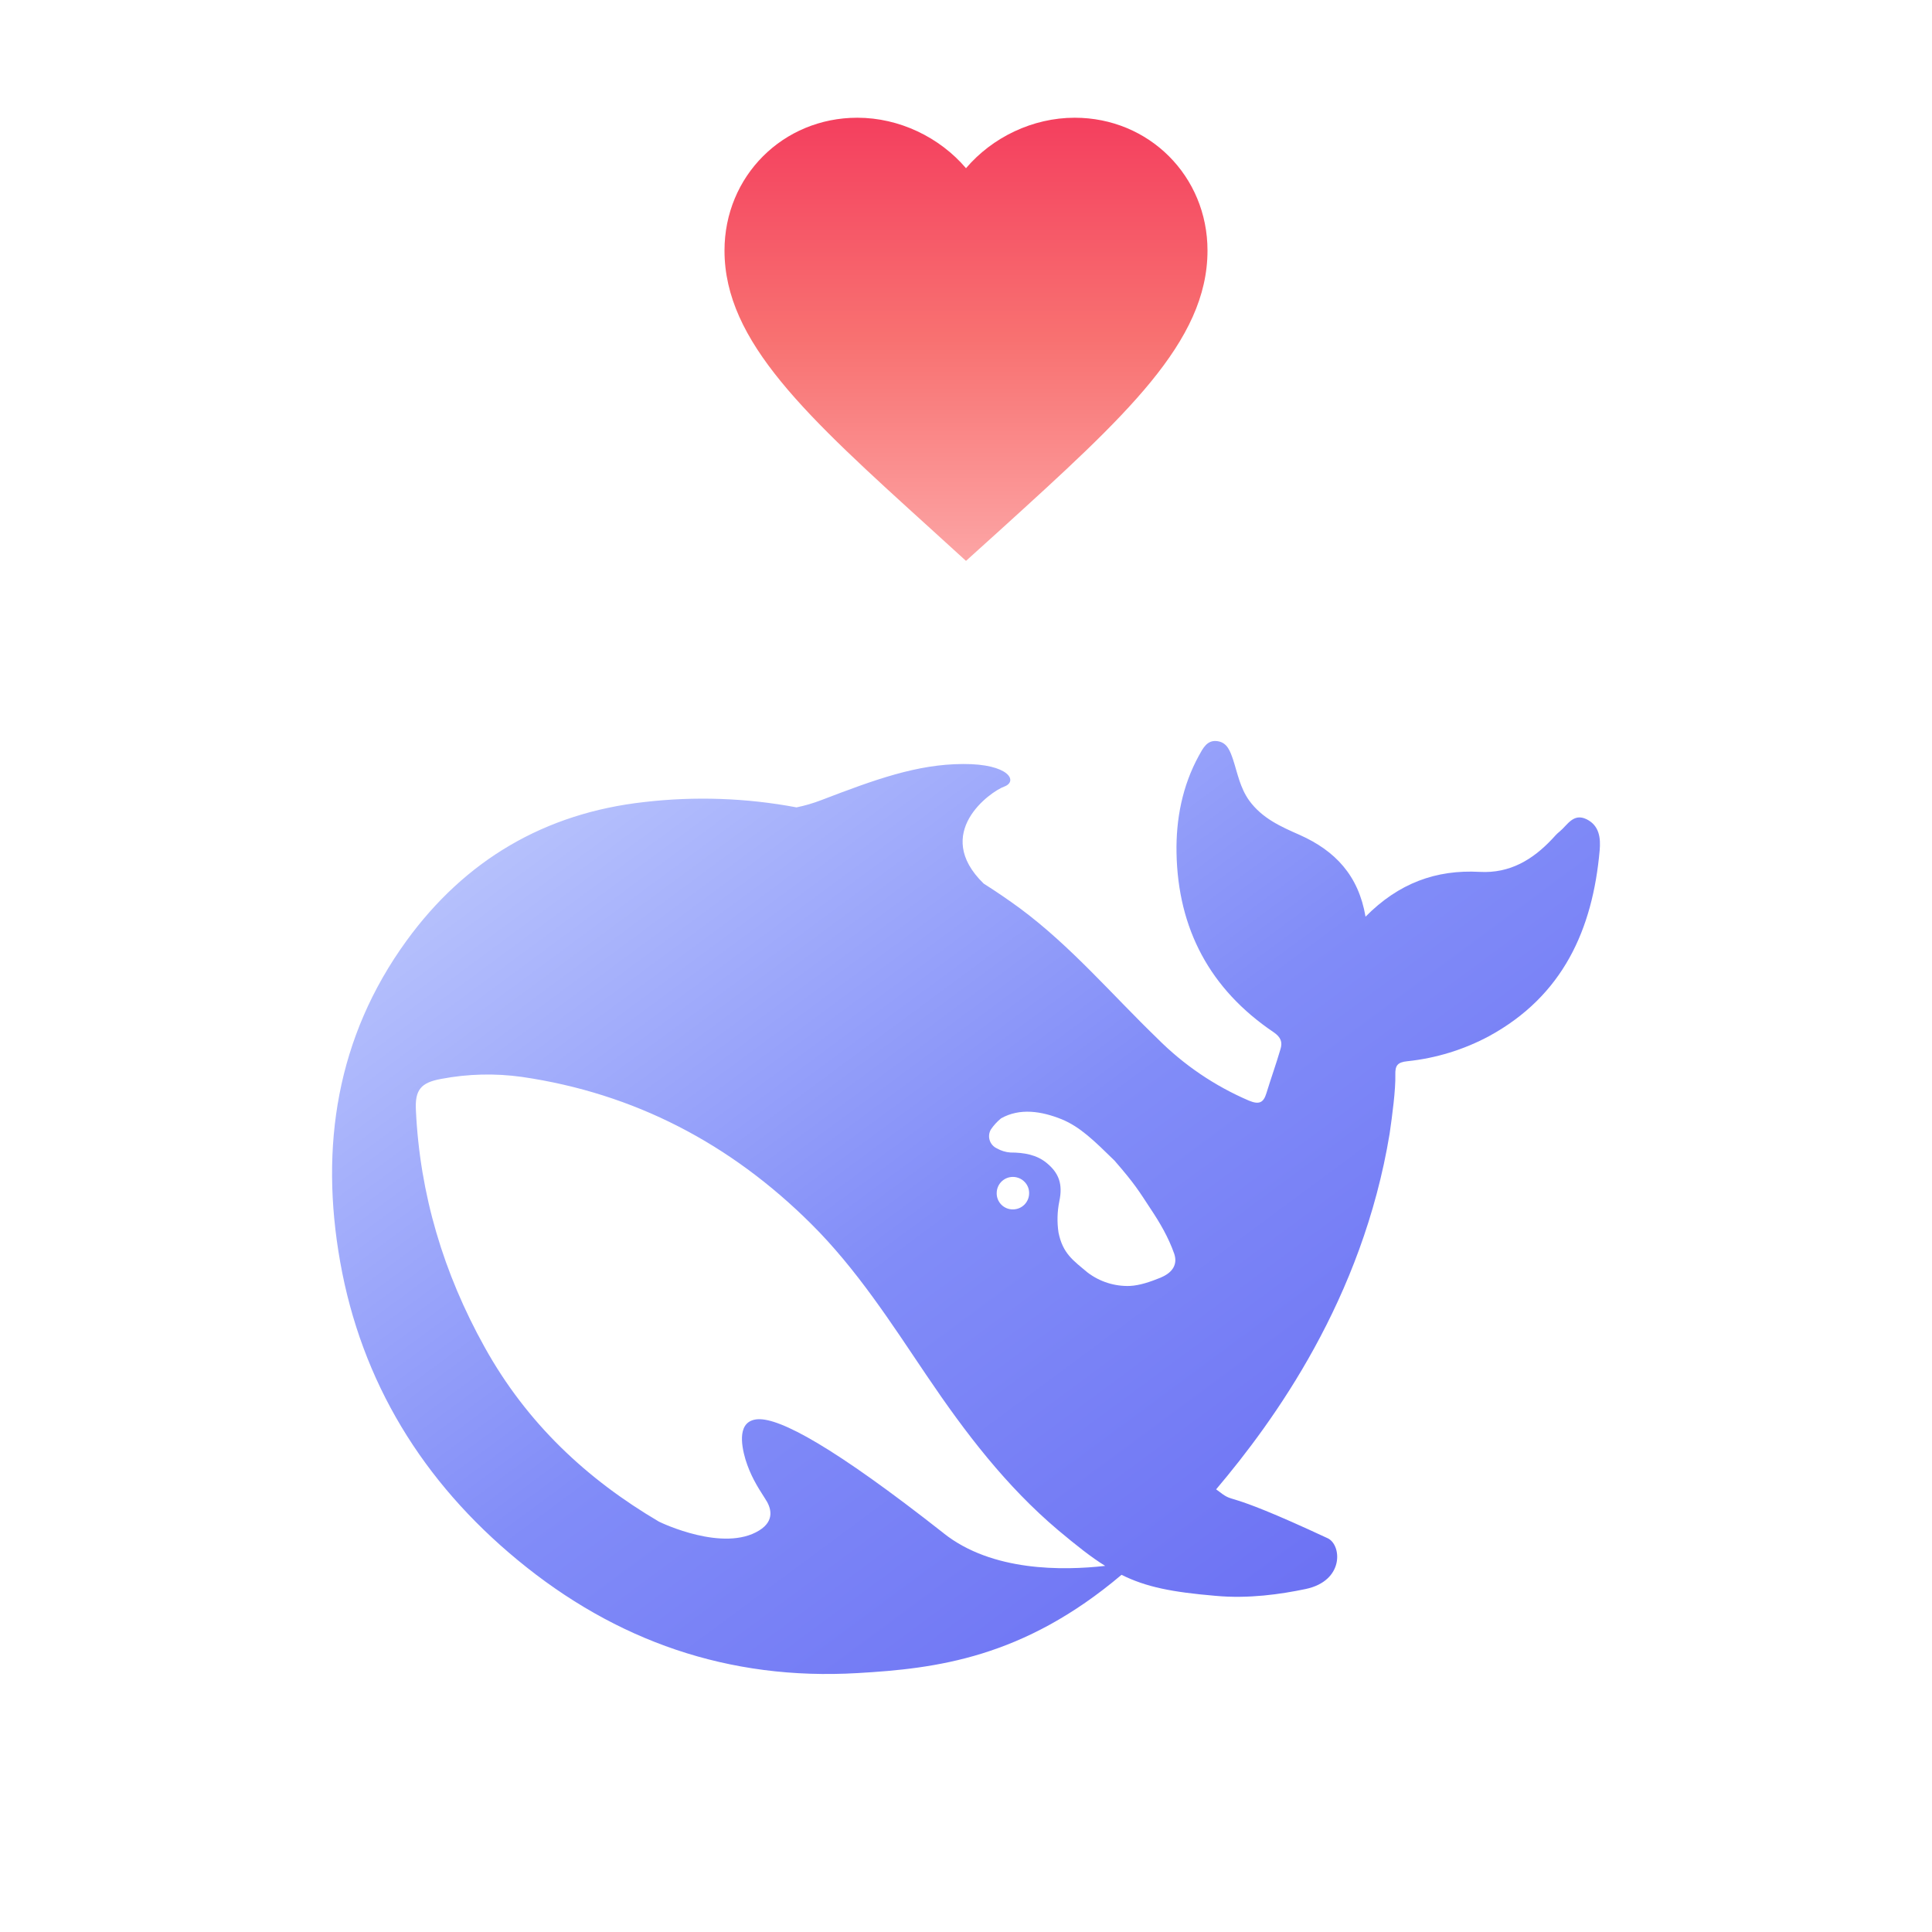
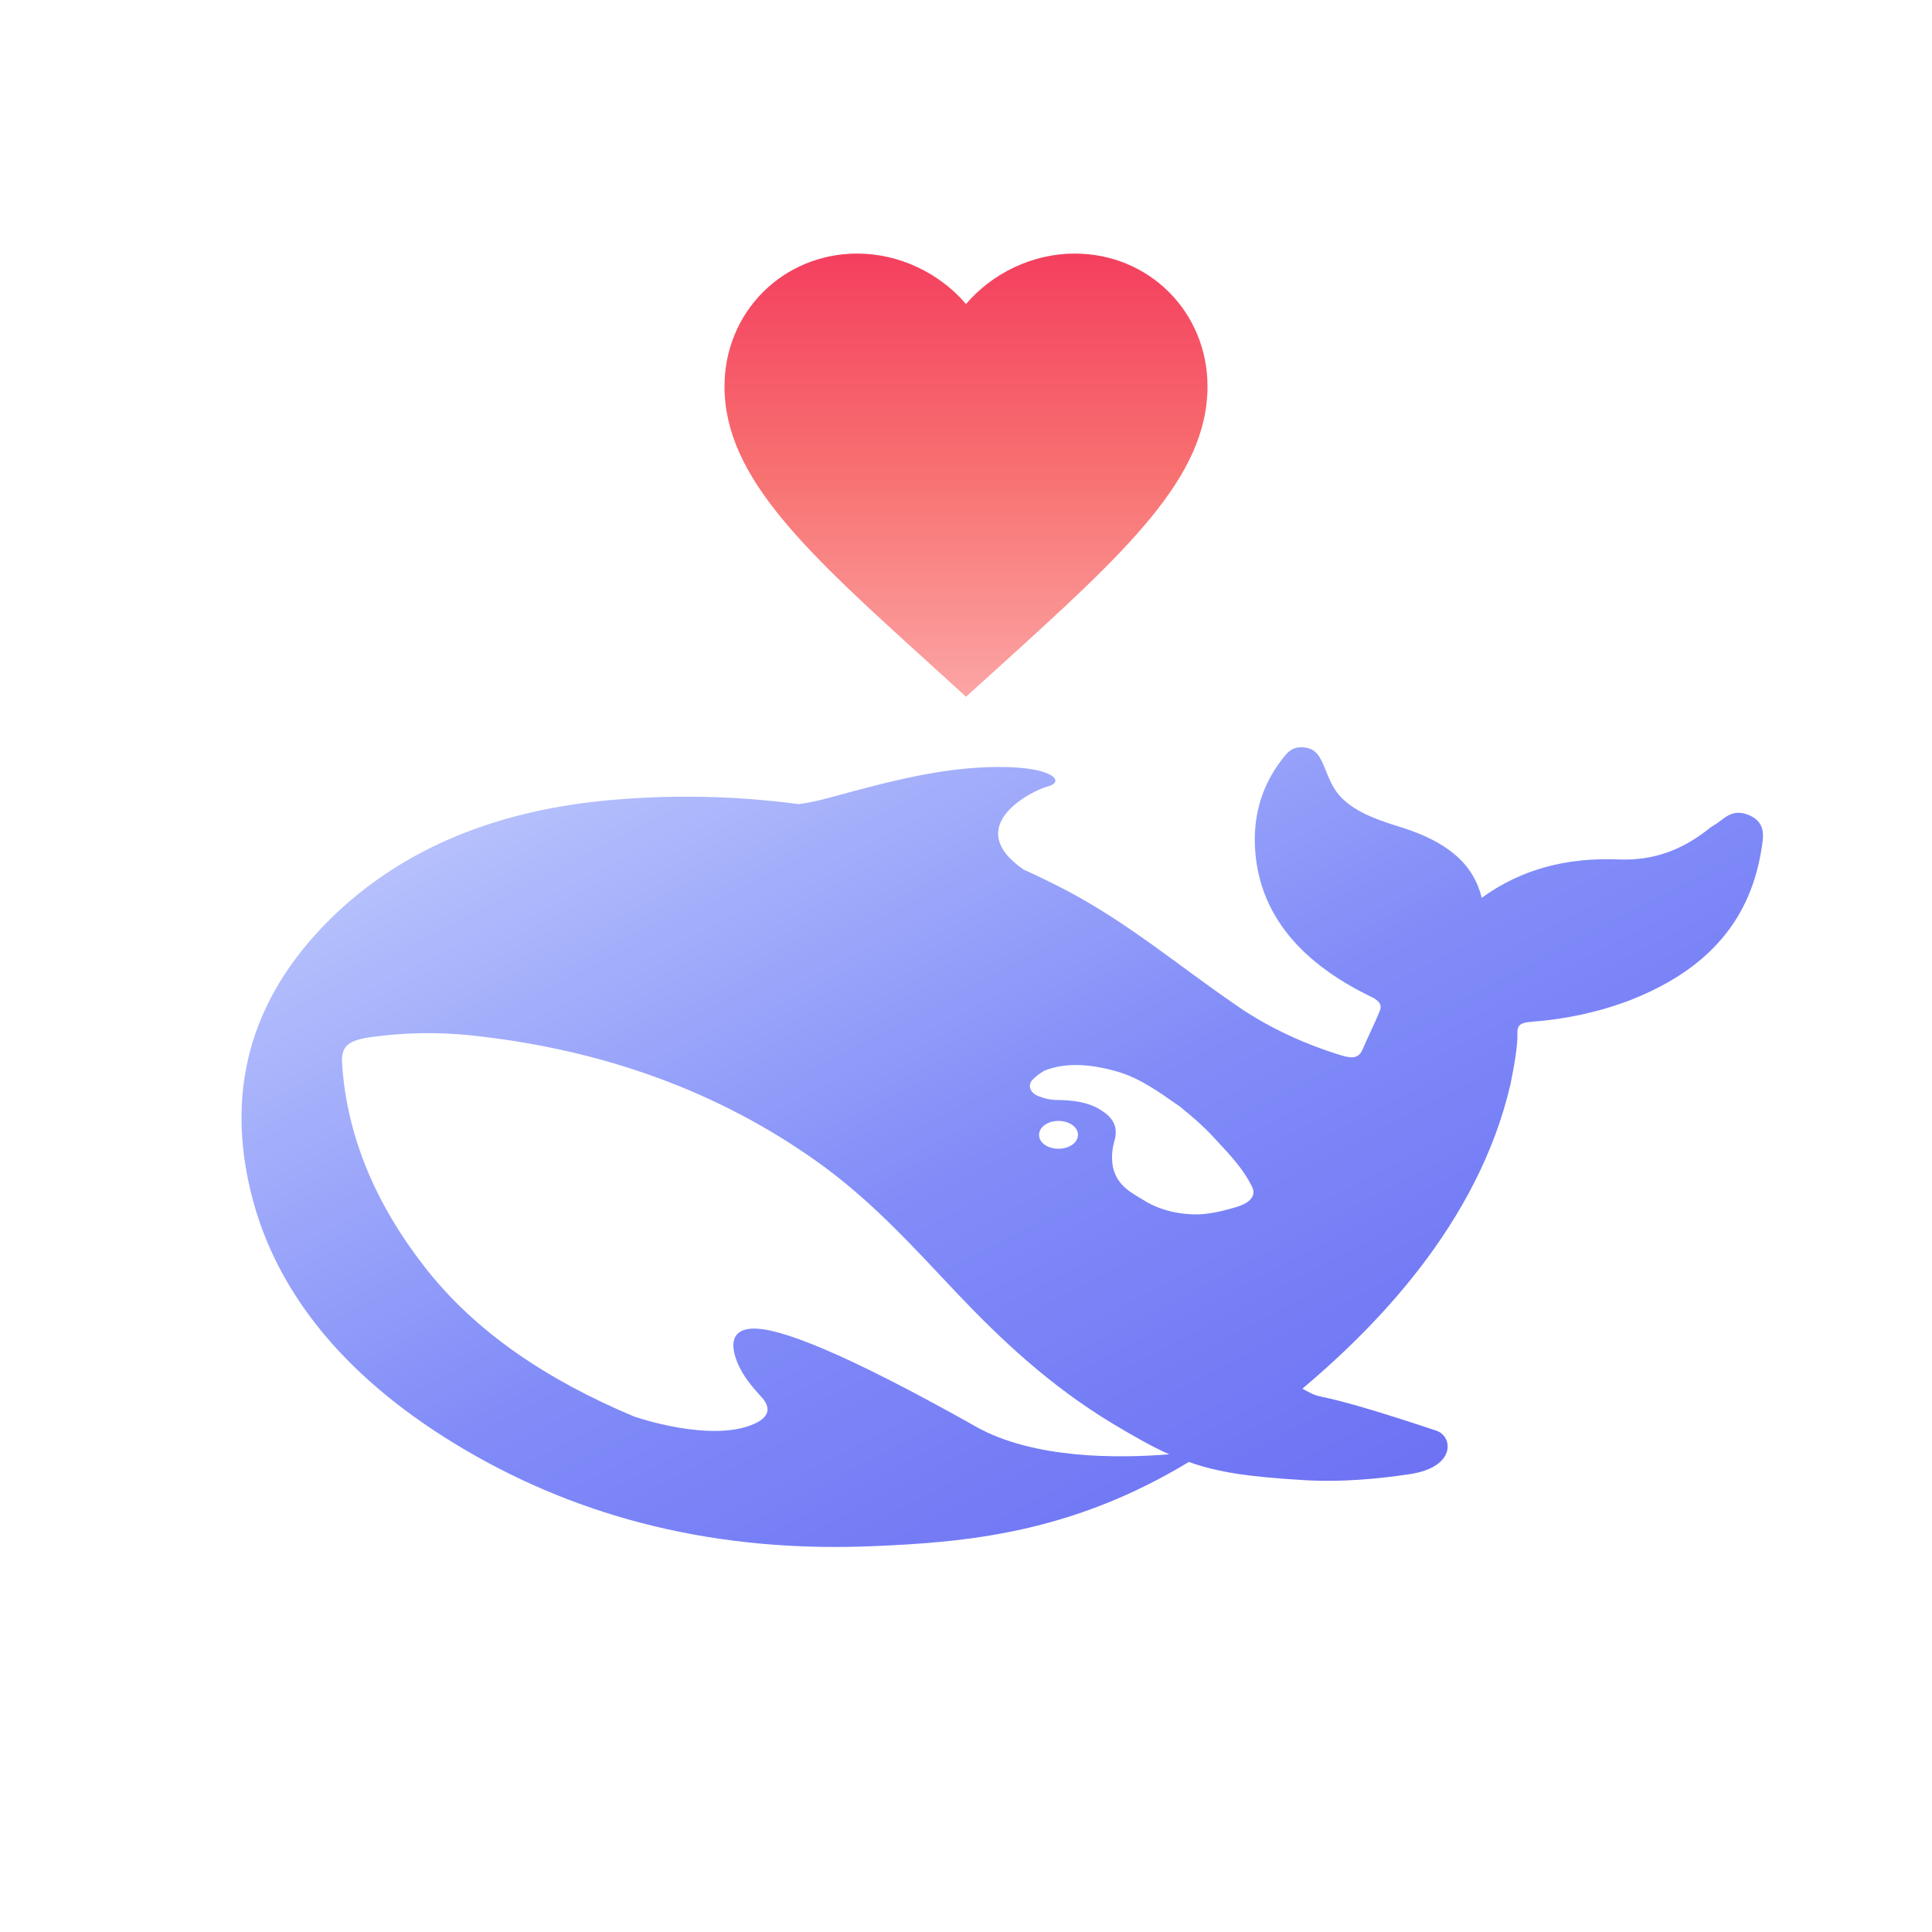
<svg xmlns="http://www.w3.org/2000/svg" viewBox="0 0 64 64" role="img" aria-label="HarnessPack">
  <defs>
    <linearGradient id="hp-whale" x1="0" y1="0" x2="1" y2="1">
      <stop offset="0" stop-color="#c7d2fe" />
      <stop offset="0.5" stop-color="#818cf8" />
      <stop offset="1" stop-color="#6366f1" />
    </linearGradient>
    <linearGradient id="hp-heart" x1="0" y1="0" x2="0" y2="1">
      <stop offset="0" stop-color="#f43f5e" />
      <stop offset="0.5" stop-color="#f87171" />
      <stop offset="1" stop-color="#fca5a5" />
    </linearGradient>
  </defs>
-   <g transform="translate(22.4, 1.5) scale(0.8)">
+   <g transform="translate(22.4, 6) scale(0.8)">
    <path fill="url(#hp-heart)" d="M12 21.35l-1.45-1.32C5.4 15.36 2 12.28 2 8.5 2 5.42 4.42 3 7.5 3c1.74 0 3.41.81 4.5 2.09C13.09 3.81 14.76 3 16.5 3 19.58 3 22 5.42 22 8.5c0 3.78-3.4 6.86-8.55 11.54L12 21.35z" />
  </g>
-   <g transform="translate(11, 19) scale(1.75)">
+   <g transform="translate(8, 20) scale(2.1, 1.5)">
    <path fill="url(#hp-whale)" d="M23.748 4.651c-.254-.124-.364.113-.512.233-.051.04-.094.09-.137.137-.372.397-.806.657-1.373.626-.829-.046-1.537.214-2.163.848-.133-.782-.575-1.248-1.247-1.548-.352-.155-.708-.311-.955-.65-.172-.24-.219-.509-.305-.774-.055-.16-.11-.323-.293-.35-.2-.031-.278.136-.356.276-.313.572-.434 1.202-.422 1.84.027 1.436.633 2.58 1.838 3.393.137.094.172.187.129.323-.082.28-.18.553-.266.833-.055.179-.137.218-.328.14a5.5 5.5 0 0 1-1.737-1.179c-.857-.828-1.631-1.743-2.597-2.46a12 12 0 0 0-.689-.47c-.985-.957.13-1.743.387-1.836.27-.098.094-.433-.778-.428-.872.003-1.67.295-2.687.685a3 3 0 0 1-.465.136 9.6 9.6 0 0 0-2.883-.101c-1.885.21-3.39 1.1-4.497 2.622C.082 8.776-.231 10.854.152 13.02c.403 2.284 1.568 4.175 3.36 5.653 1.857 1.533 3.997 2.284 6.438 2.14 1.482-.085 3.132-.284 4.994-1.86.47.234.962.328 1.78.398.629.058 1.235-.031 1.705-.129.735-.155.684-.836.418-.961-2.155-1.004-1.682-.595-2.112-.926 1.095-1.295 2.768-3.598 3.284-6.733.05-.346.115-.834.108-1.114-.004-.171.035-.238.23-.257a4.2 4.2 0 0 0 1.545-.475c1.397-.763 1.96-2.016 2.093-3.517.02-.23-.004-.467-.247-.588M11.58 18.168c-2.088-1.642-3.101-2.183-3.52-2.16-.39.024-.32.472-.234.763.09.288.207.487.371.74.114.167.192.416-.113.603-.673.416-1.842-.14-1.897-.168-1.361-.801-2.5-1.86-3.301-3.306-.775-1.393-1.225-2.888-1.299-4.482-.02-.385.094-.522.477-.592a4.7 4.7 0 0 1 1.53-.038c2.131.311 3.946 1.264 5.467 2.774.868.86 1.525 1.887 2.202 2.89.72 1.066 1.494 2.082 2.48 2.915.348.291.626.513.892.677-.802.09-2.14.109-3.055-.615zm1.001-6.44a.306.306 0 0 1 .415-.287.3.3 0 0 1 .113.074.3.3 0 0 1 .086.214c0 .17-.136.307-.308.307a.303.303 0 0 1-.306-.307m3.11 1.596c-.2.081-.4.151-.591.16a1.25 1.25 0 0 1-.798-.254c-.274-.23-.47-.358-.551-.758a1.7 1.7 0 0 1 .015-.588c.07-.327-.007-.537-.238-.727-.188-.156-.426-.199-.689-.199a.6.6 0 0 1-.254-.078.253.253 0 0 1-.114-.358 1 1 0 0 1 .192-.21c.356-.202.767-.136 1.146.016.352.144.618.408 1.001.782.392.451.462.576.685.915.176.264.336.536.446.848.066.194-.02.353-.25.45" />
  </g>
</svg>
